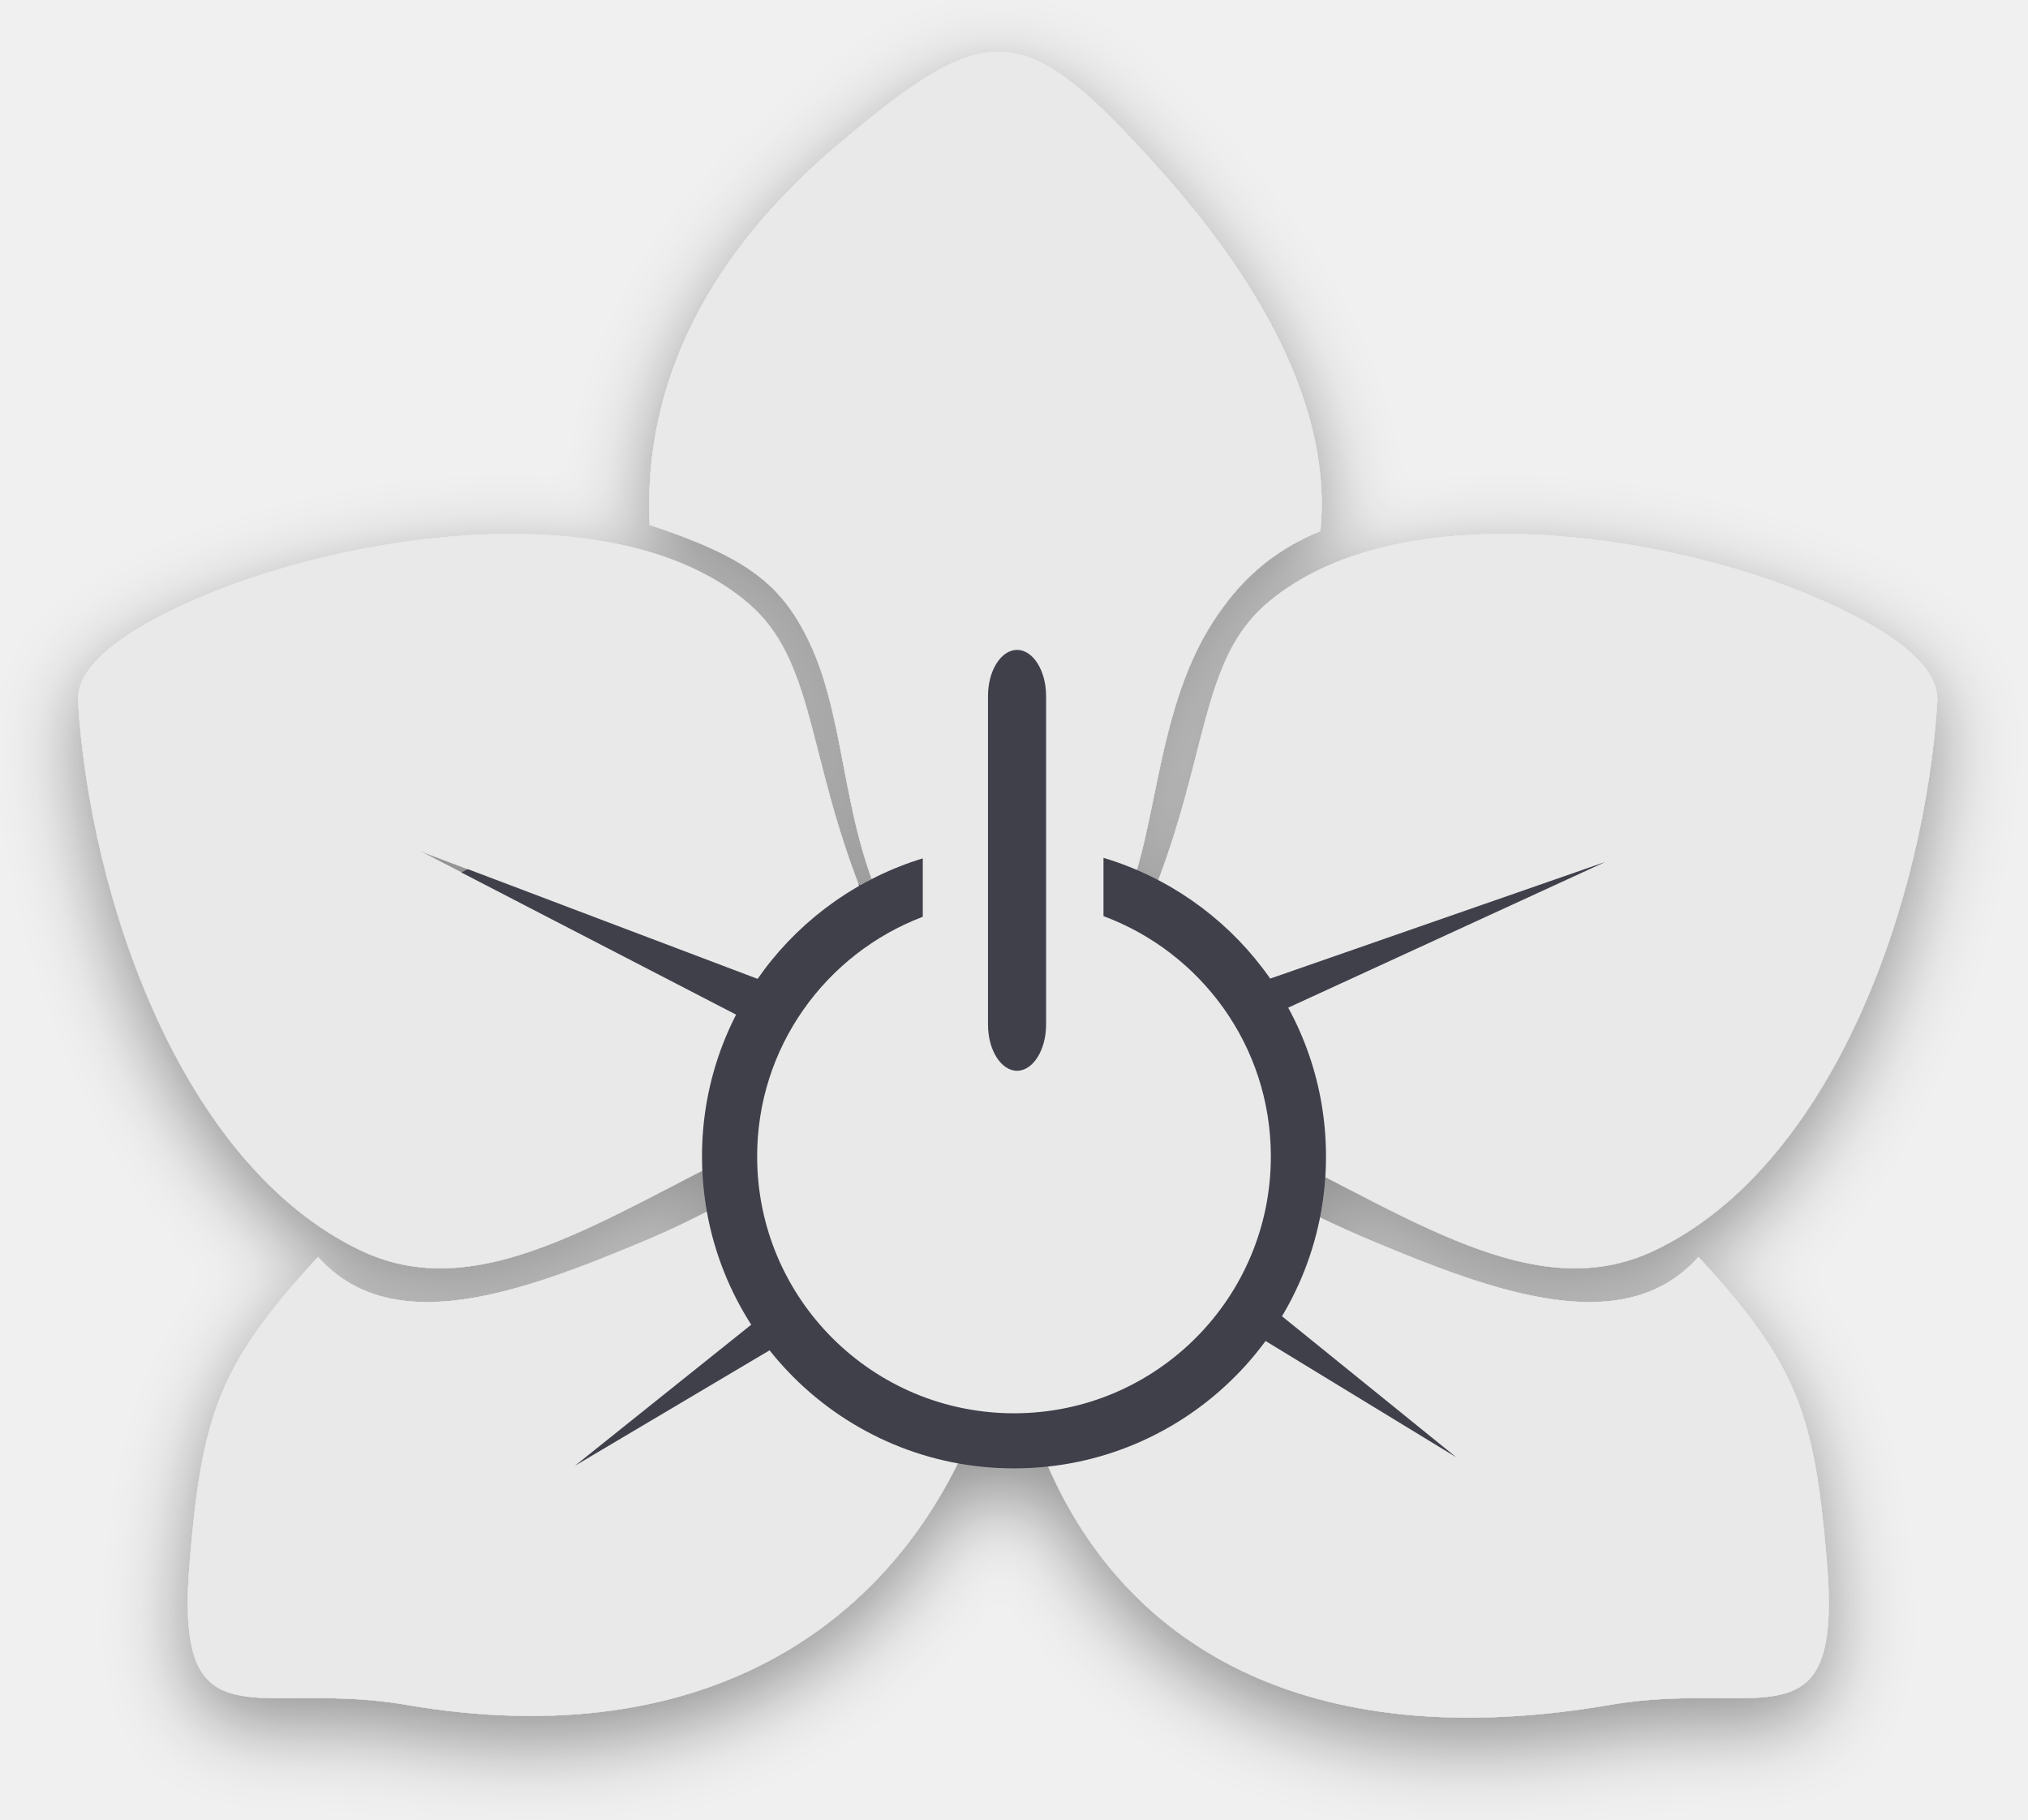
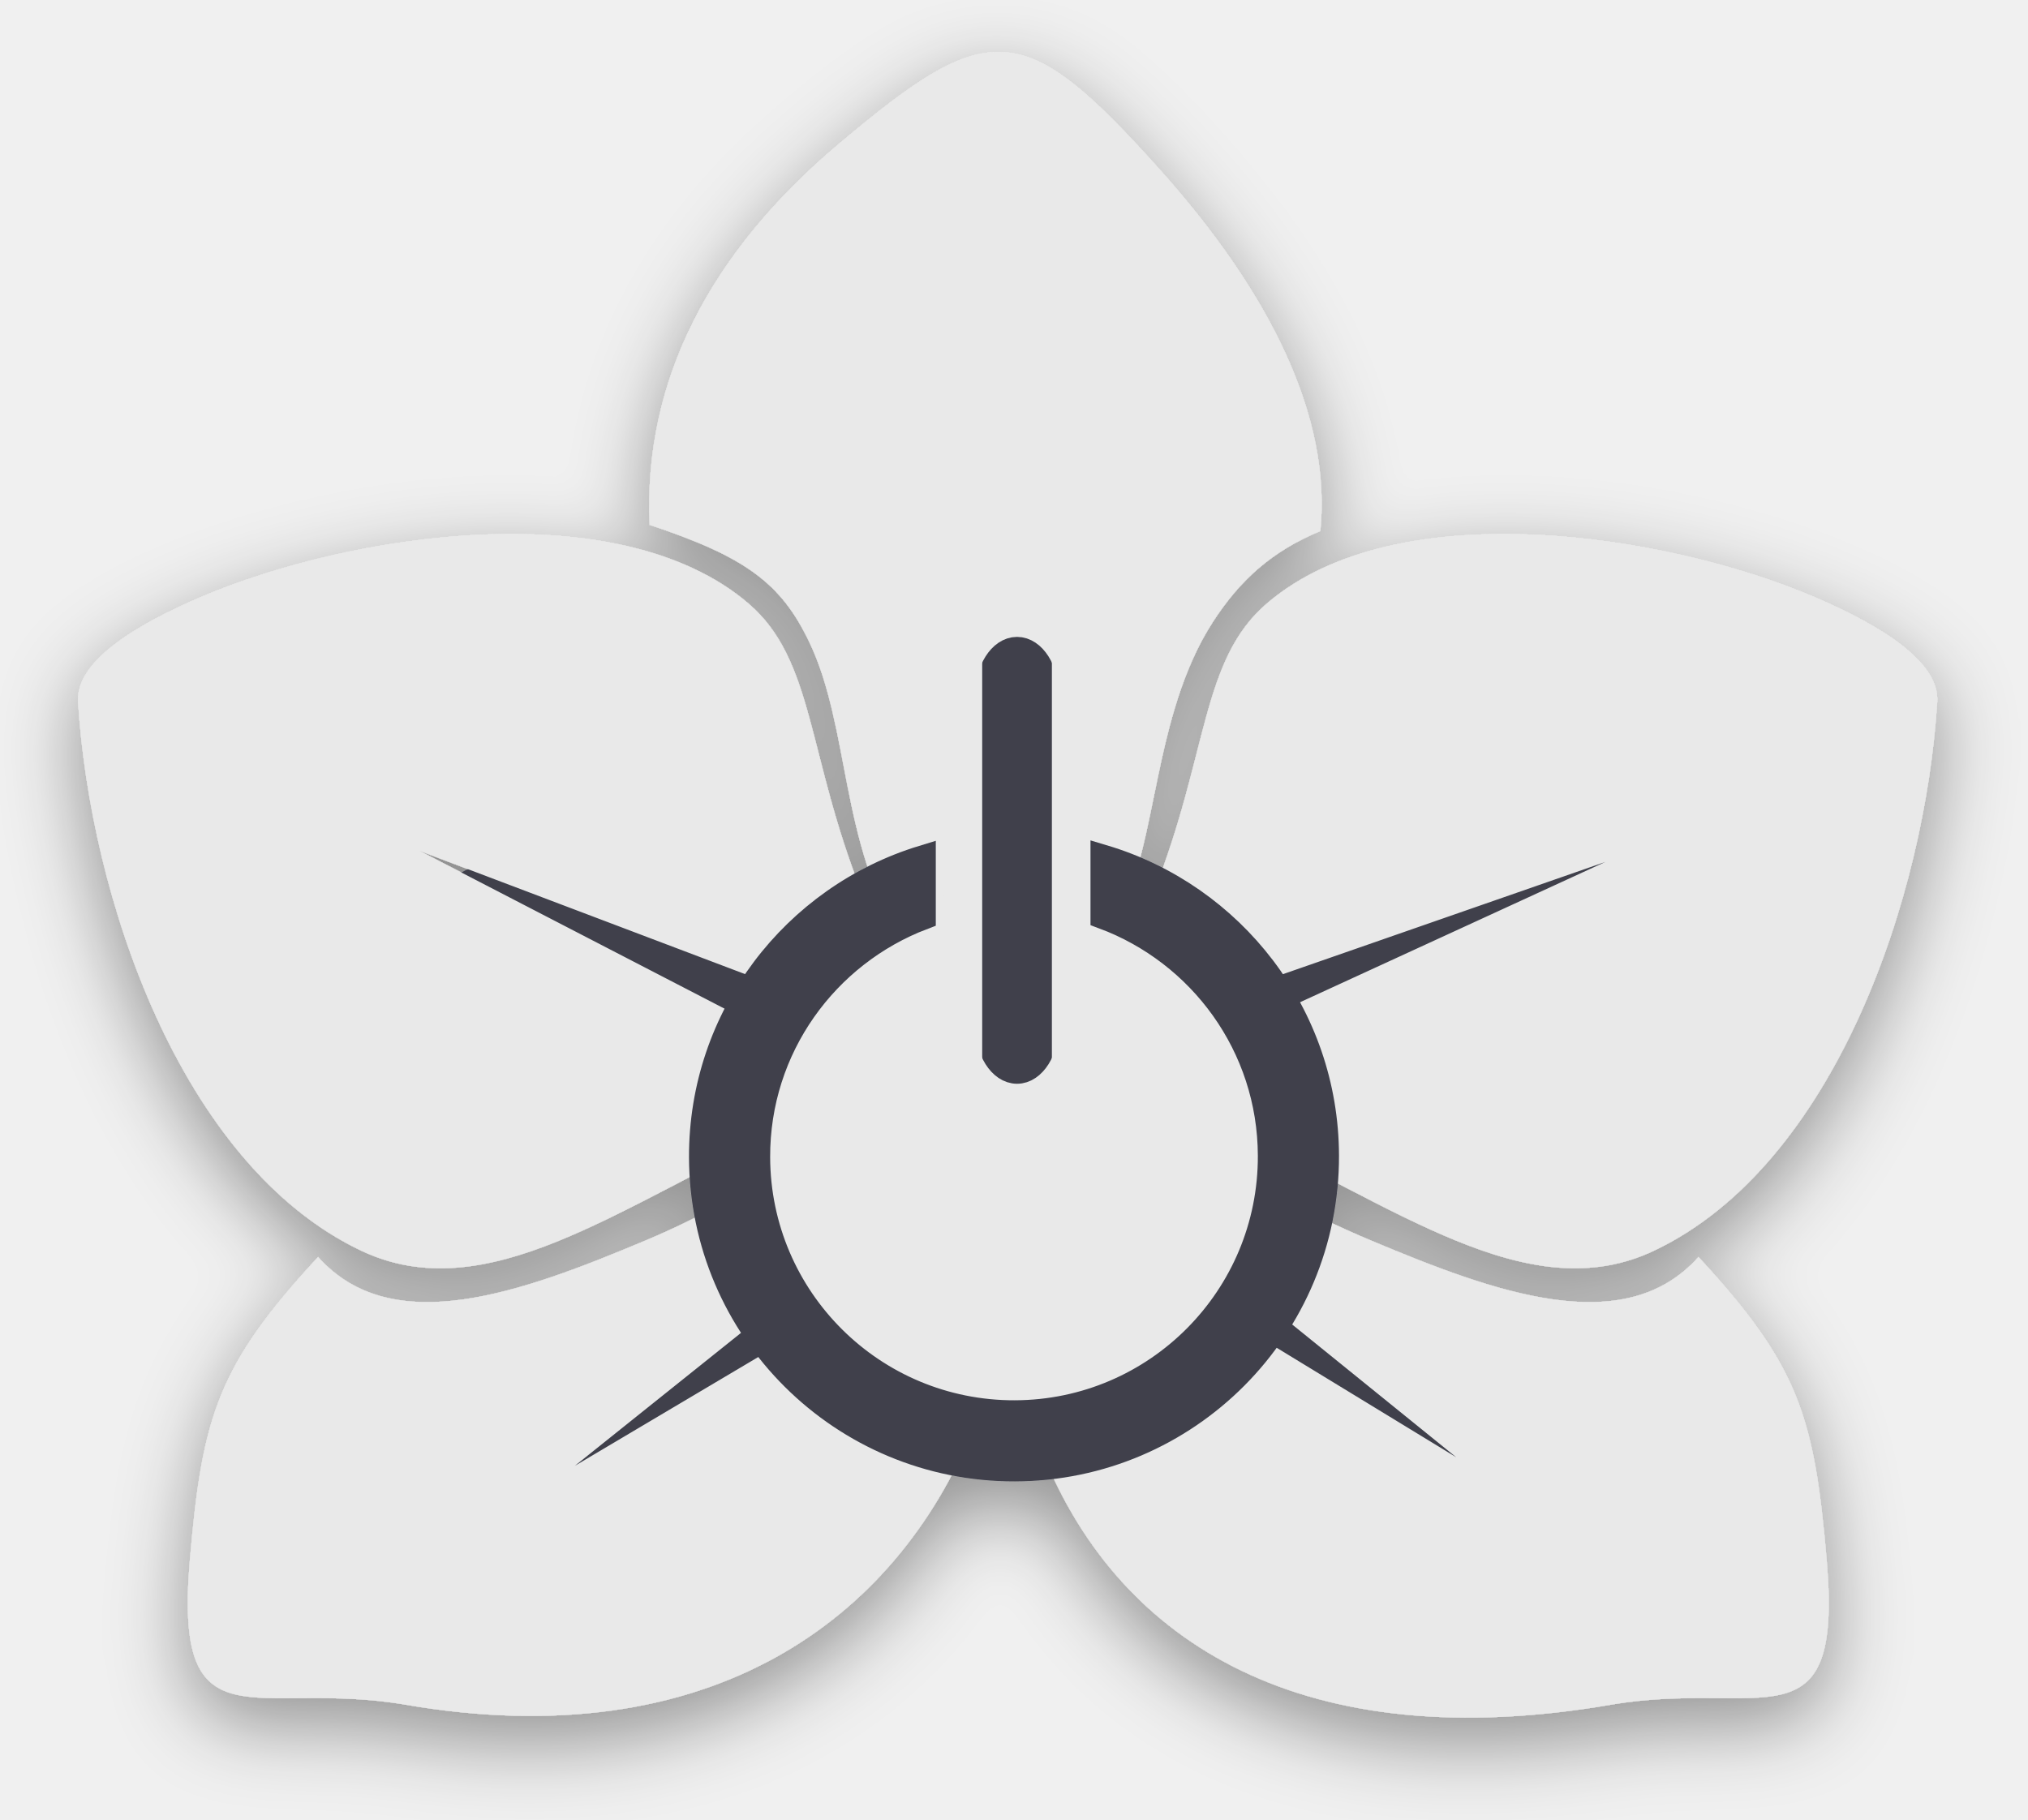
<svg xmlns="http://www.w3.org/2000/svg" xmlns:xlink="http://www.w3.org/1999/xlink" width="78px" height="70px" viewBox="0 0 78 70" version="1.1">
  <defs>
    <filter x="-6.7%" y="-6.0%" width="113.3%" height="114.9%" filterUnits="objectBoundingBox" id="filter-1">
      <feOffset dx="0" dy="1" in="SourceAlpha" result="shadowOffsetOuter1" />
      <feGaussianBlur stdDeviation="1.5" in="shadowOffsetOuter1" result="shadowBlurOuter1" />
      <feColorMatrix values="0 0 0 0 0   0 0 0 0 0   0 0 0 0 0  0 0 0 0.391 0" type="matrix" in="shadowBlurOuter1" result="shadowMatrixOuter1" />
      <feMerge>
        <feMergeNode in="shadowMatrixOuter1" />
        <feMergeNode in="SourceGraphic" />
      </feMerge>
    </filter>
    <polygon id="path-2" points="0 0 74.511 4.39614277e-14 74.511 66.161 0 66.161 0 4.39614277e-14" />
  </defs>
  <g id="Symbols" stroke="none" stroke-width="1" fill="none" fill-rule="evenodd">
    <g id="Toggle-/-off-/-New" transform="translate(1, -1)">
      <g id="Page-1" filter="url(#filter-1)" transform="translate(0, 2)">
        <ellipse id="Oval" fill="#3F414C" cx="24" cy="36" rx="10" ry="5" />
        <ellipse id="Oval-Copy" fill="#3F414C" cx="57" cy="36" rx="10" ry="5" />
        <mask id="mask-3" fill="white">
          <use xlink:href="#path-2" />
        </mask>
        <g id="Clip-2" />
        <ellipse id="Oval-2" fill="#3F414C" mask="url(#mask-3)" cx="50.5" cy="53" rx="5.5" ry="4" />
        <ellipse id="Oval-2-Copy" fill="#3F414C" mask="url(#mask-3)" cx="23.5" cy="52" rx="5.5" ry="4" />
        <path d="M31.193,46.315 C28.843,41.569 30.395,38.022 32.554,36.048 C33.821,34.888 35.299,34.271 36.318,34.272 C37.273,34.273 37.355,34.857 37.134,35.583 C36.451,37.839 35.879,37.778 35.64,40.599 C35.461,42.713 35.495,44.977 35.176,46.507 C34.541,49.565 32.23,48.408 31.193,46.315 M44.274,46.315 C46.624,41.569 45.071,38.022 42.913,36.048 C41.646,34.888 40.168,34.271 39.149,34.272 C38.194,34.273 38.113,34.857 38.333,35.583 C39.016,37.839 39.588,37.778 39.827,40.599 C40.006,42.713 39.972,44.977 40.291,46.507 C40.926,49.565 43.237,48.408 44.274,46.315 M43.365,33.346 C45.484,28.01 45.183,24.398 47.724,22.218 C52.732,17.924 63.069,19.532 68.768,21.962 C71.352,23.065 73.602,24.469 73.508,25.996 C73.052,33.436 69.598,43.786 62.63,47.105 C57.747,49.43 52.631,45.325 46.131,42.373 C46.131,41.119 45.975,40.034 45.683,39.08 L60.749,32.155 L45.077,37.612 C44.507,36.54 43.723,35.656 42.77,34.875 C43.013,34.284 43.214,33.727 43.365,33.346 M32.147,33.346 C30.027,28.01 30.328,24.398 27.787,22.218 C22.779,17.924 12.443,19.532 6.743,21.962 C4.159,23.065 1.909,24.469 2.003,25.996 C2.46,33.436 5.913,43.786 12.881,47.105 C17.691,49.396 22.727,45.447 29.089,42.506 C29.279,41.31 29.394,40.265 29.681,39.258 L15.132,31.729 L30.409,37.515 C30.898,36.662 31.617,35.79 32.722,34.828 C32.488,34.254 32.294,33.716 32.147,33.346 M6.302,59.023 C5.672,66.368 8.84,63.588 14.607,64.579 C26.32,66.593 33.45,61.297 36.433,53.969 C33.64,53.267 30.662,53.896 29.31,50.523 L21.107,55.39 L28.842,49.2 C28.599,48.416 28.381,47.544 28.185,46.573 C29.928,47.849 33.239,50.966 34.966,48.375 C32.256,50.668 29.565,45.972 29.209,44.057 C27.409,44.921 26.014,45.805 23.82,46.726 C19.061,48.723 14.085,50.55 11.234,47.357 C7.397,51.515 6.777,53.448 6.302,59.023 Z M69.258,59.023 C69.888,66.368 66.72,63.588 60.954,64.579 C49.241,66.593 42.11,62.297 39.128,54.969 C42.095,54.222 45.142,53.723 46.498,49.868 L55.01,55.059 L46.919,48.51 C47.084,47.912 47.235,47.269 47.375,46.573 C45.711,47.791 42.62,50.686 40.84,48.692 C44.013,50.43 45.547,45.937 45.887,43.922 C47.735,44.804 49.493,45.782 51.74,46.726 C56.5,48.724 61.475,50.55 64.327,47.357 C68.164,51.515 68.783,53.448 69.258,59.023 Z M31.268,4.534 C37.039,-0.328 38.356,-0.329 43.586,5.502 C47.873,10.282 50.217,15.065 49.783,19.428 C47.917,20.199 46.683,21.324 45.649,22.923 C43.325,26.518 43.523,31.548 42.052,34.112 C41.343,33.431 40.195,34.02 38.926,33.885 L38.466,25.949 L37.284,33.864 C35.941,33.966 34.604,34.36 33.609,35.055 C31.322,31.388 31.684,26.986 30.142,23.729 C29.049,21.419 27.663,20.417 23.987,19.19 C23.731,13.631 26.338,8.687 31.268,4.534 Z M36.995,54.64 C38.093,54.112 38.422,54.686 39.549,54.864 C42.842,55.386 45.507,51.802 46.393,48.258 C45.447,48.59 39.458,53.325 39.469,45.863 C38.369,46.221 37.431,46.089 36.387,45.793 C36.089,47.134 35.671,53.224 29.536,48.637 C30.365,51.962 33.693,56.227 36.995,54.64" id="Fill-1" fill="#E9E9E9" mask="url(#mask-3)" />
        <path d="M48.636,43.318 C48.636,49.017 44.017,53.637 38.318,53.637 C32.62,53.637 28,49.017 28,43.318 C28,37.62 32.62,33 38.318,33 C44.017,33 48.636,37.62 48.636,43.318 Z" id="Fill-4" fill="#E9E9E9" mask="url(#mask-3)" />
-         <path d="M39.234,38.419 C39.234,39.393 38.731,40.191 38.117,40.191 C37.503,40.191 37,39.393 37,38.419 L37,25.772 C37,24.797 37.503,24 38.117,24 C38.731,24 39.234,24.797 39.234,25.772 L39.234,38.419 Z" id="Fill-6" fill="#3F414C" mask="url(#mask-3)" />
-         <path d="M41.442,34.242 C45.188,35.636 47.867,39.225 47.879,43.458 C47.895,48.914 43.486,53.351 38.03,53.367 C32.573,53.383 28.137,48.973 28.121,43.516 C28.108,39.288 30.761,35.686 34.492,34.267 L34.492,32.02 C29.565,33.525 25.984,38.105 26,43.522 C26.02,50.15 31.408,55.507 38.036,55.487 C44.662,55.468 50.019,50.079 50,43.452 C49.984,38.035 46.376,33.477 41.442,32 L41.442,34.242 Z" id="Fill-8" fill="#3F414C" mask="url(#mask-3)" />
+         <path d="M39.234,38.419 C39.234,39.393 38.731,40.191 38.117,40.191 C37.503,40.191 37,39.393 37,38.419 L37,25.772 C37,24.797 37.503,24 38.117,24 C38.731,24 39.234,24.797 39.234,25.772 L39.234,38.419 Z" id="Fill-6" stroke="#3F414C" fill="#3F414C" mask="url(#mask-3)" />
+         <path d="M41.442,34.242 C45.188,35.636 47.867,39.225 47.879,43.458 C47.895,48.914 43.486,53.351 38.03,53.367 C32.573,53.383 28.137,48.973 28.121,43.516 C28.108,39.288 30.761,35.686 34.492,34.267 L34.492,32.02 C29.565,33.525 25.984,38.105 26,43.522 C26.02,50.15 31.408,55.507 38.036,55.487 C44.662,55.468 50.019,50.079 50,43.452 C49.984,38.035 46.376,33.477 41.442,32 L41.442,34.242 Z" id="Fill-8" stroke="#3F414C" fill="#3F414C" mask="url(#mask-3)" />
      </g>
    </g>
  </g>
</svg>
